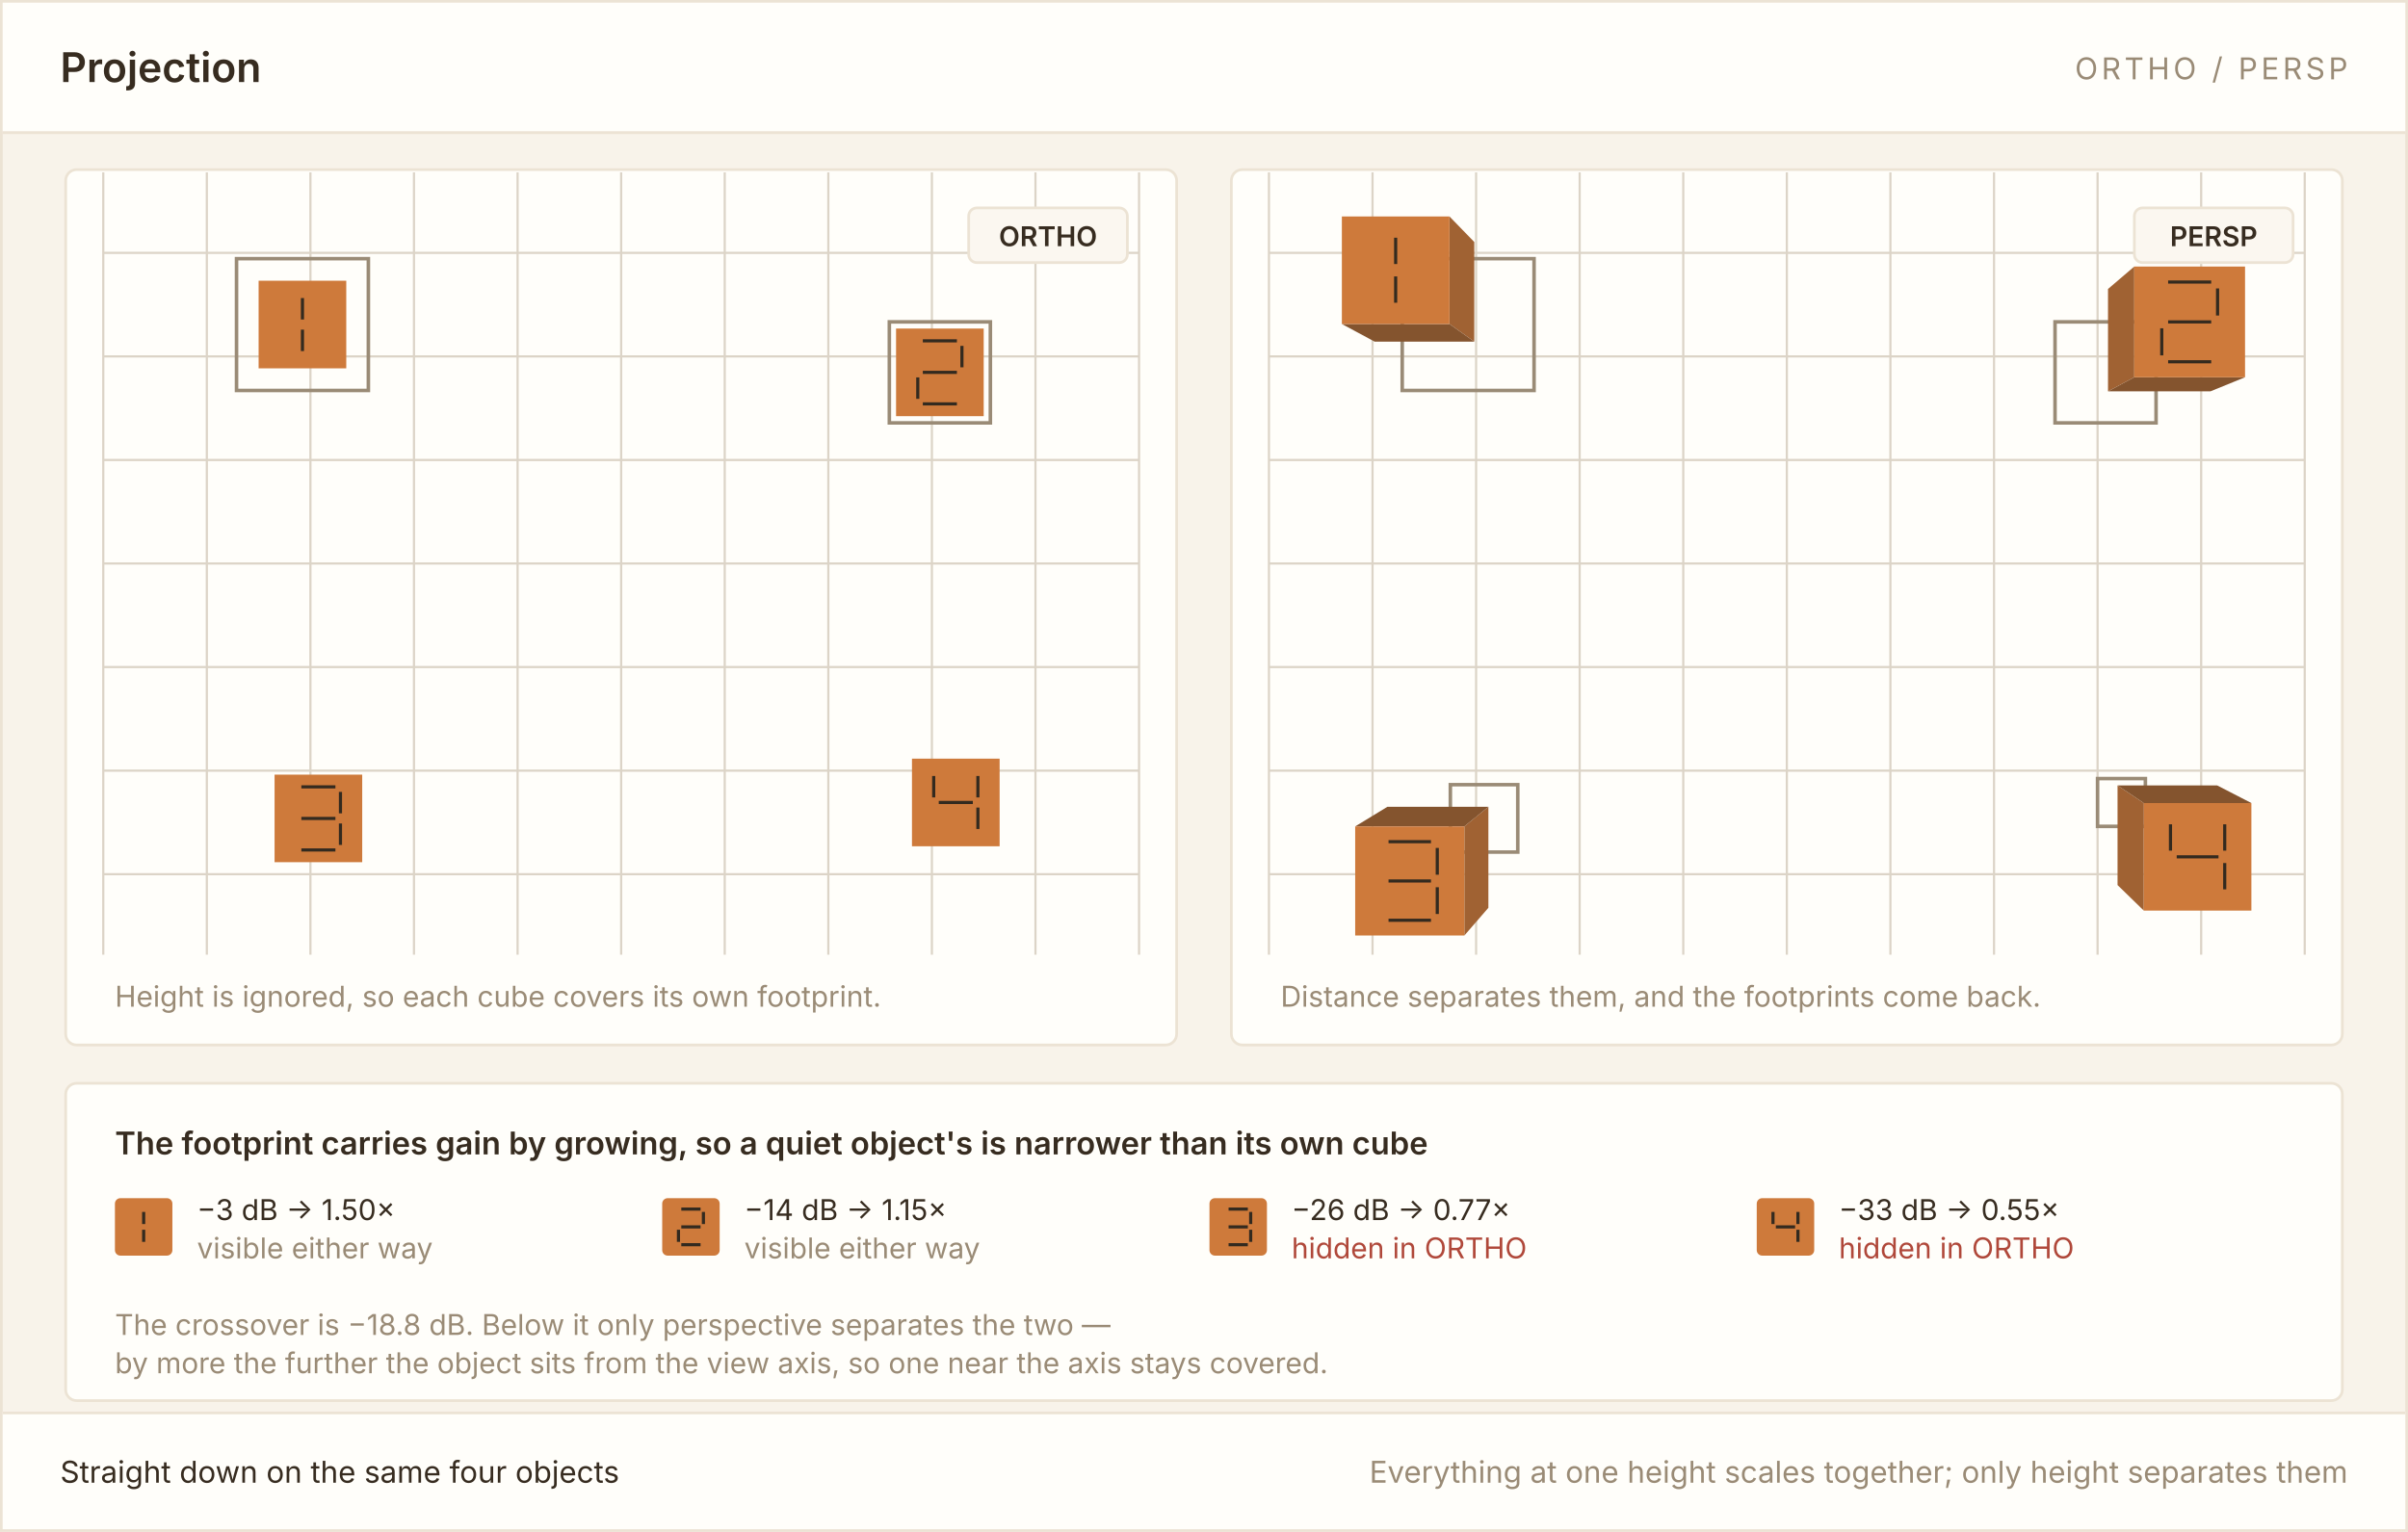
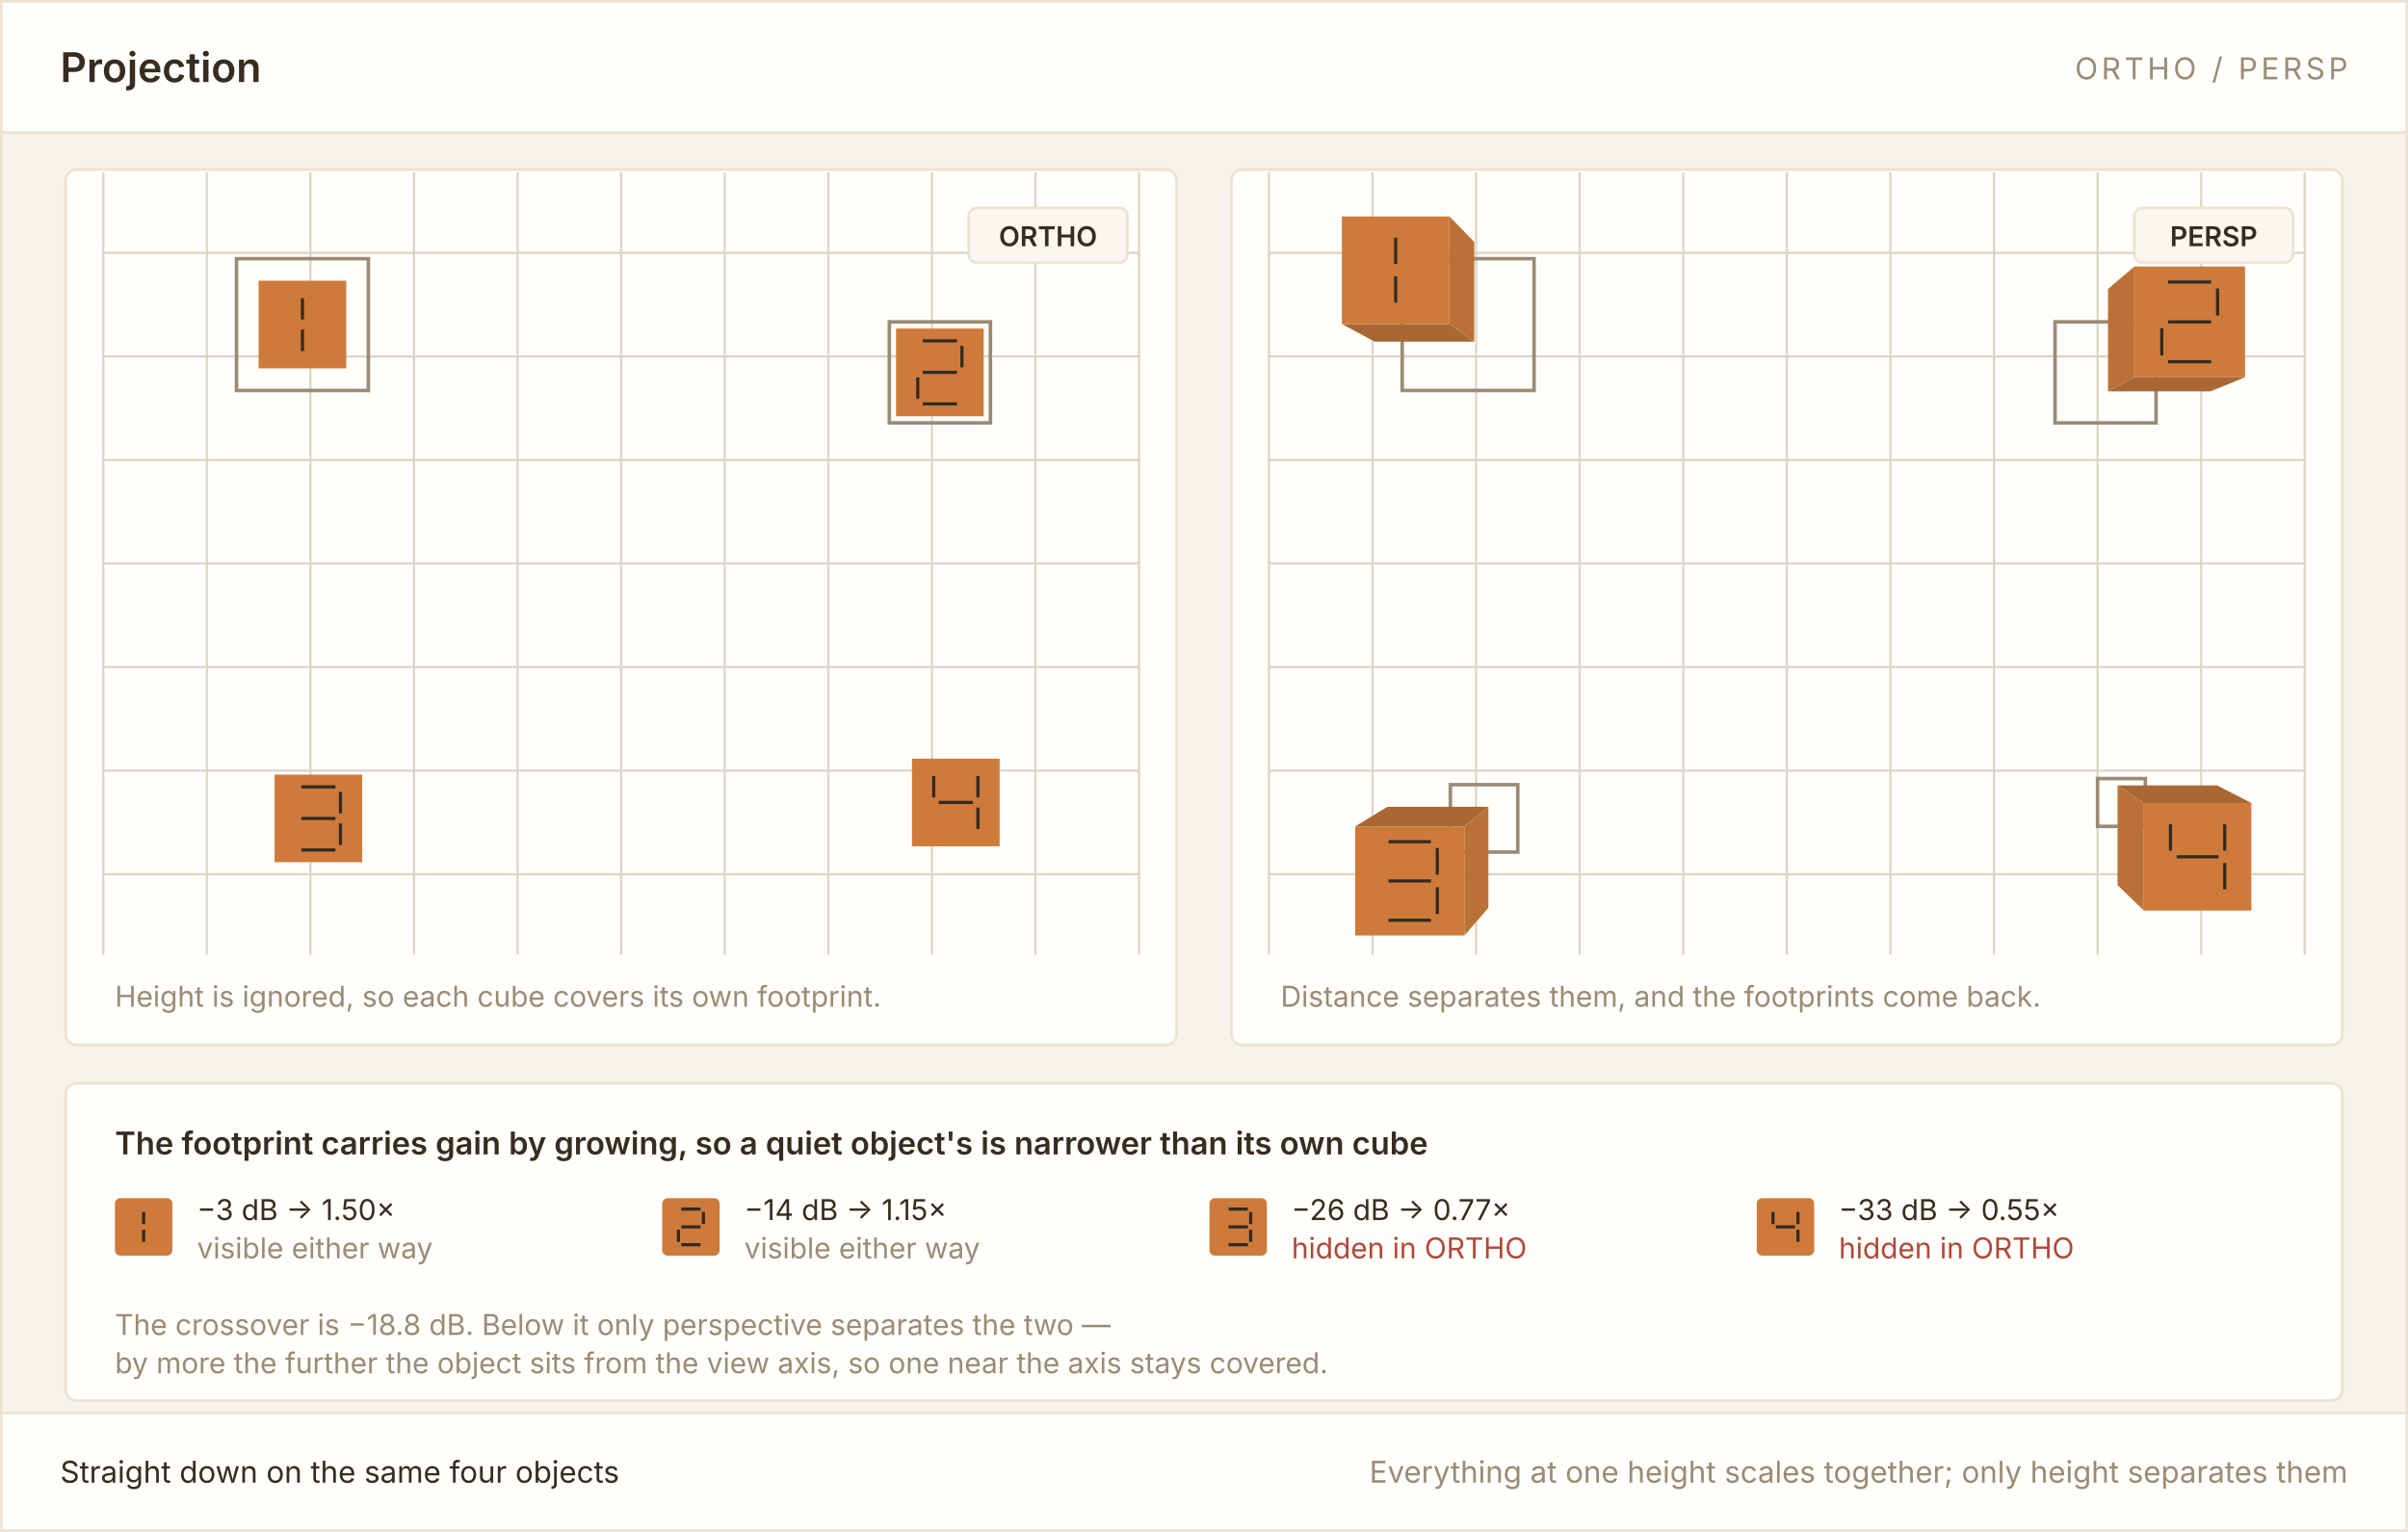
<svg xmlns="http://www.w3.org/2000/svg" width="880" height="560" aria-labelledby="title desc" viewBox="0 0 880 560">
  <g font-family="-apple-system,BlinkMacSystemFont,Segoe UI,sans-serif">
    <path fill="#f8f3ea" stroke="#ece3d4" d="M.5.5h879v559H.5Z" />
    <path fill="#fffefa" d="M1 1h878v47H1Zm0 515h878v43H1Z" />
    <path stroke="#ece3d4" d="M1 48.5h878M1 516.5h878" />
    <text x="22" y="30" fill="#372c20" font-size="15" font-weight="600">Projection</text>
    <text x="858" y="29" fill="#9a8b76" font-size="11" letter-spacing="1.3" text-anchor="end">ORTHO / PERSP</text>
    <rect width="406" height="320" x="24" y="62" fill="#fffefa" stroke="#ece3d4" rx="4" />
    <clipPath id="p0">
      <rect width="404" height="286" x="25" y="63" rx="4" />
    </clipPath>
    <g clip-path="url(#p0)">
      <g transform="translate(227 206)">
        <path fill="none" stroke="#dcd4c7" stroke-width=".8" d="M-189.26-189.26v378.52" />
        <path fill="none" stroke="#dcd4c7" stroke-width=".8" d="M-189.26-189.26h378.52" />
        <path fill="none" stroke="#dcd4c7" stroke-width=".8" d="M-151.41-189.26v378.52" />
        <path fill="none" stroke="#dcd4c7" stroke-width=".8" d="M-189.26-151.41h378.52" />
        <path fill="none" stroke="#dcd4c7" stroke-width=".8" d="M-113.56-189.26v378.52" />
        <path fill="none" stroke="#dcd4c7" stroke-width=".8" d="M-189.26-113.56h378.52" />
        <path fill="none" stroke="#dcd4c7" stroke-width=".8" d="M-75.71-189.26v378.52" />
        <path fill="none" stroke="#dcd4c7" stroke-width=".8" d="M-189.26-75.71h378.52" />
        <path fill="none" stroke="#dcd4c7" stroke-width=".8" d="M-37.85-189.26v378.52" />
        <path fill="none" stroke="#dcd4c7" stroke-width=".8" d="M-189.26-37.85h378.52" />
        <path fill="none" stroke="#dcd4c7" stroke-width=".8" d="M0-189.26v378.52" />
        <path fill="none" stroke="#dcd4c7" stroke-width=".8" d="M-189.26 0h378.52" />
        <path fill="none" stroke="#dcd4c7" stroke-width=".8" d="M37.85-189.26v378.52" />
        <path fill="none" stroke="#dcd4c7" stroke-width=".8" d="M-189.26 37.85h378.52" />
        <path fill="none" stroke="#dcd4c7" stroke-width=".8" d="M75.71-189.26v378.52" />
        <path fill="none" stroke="#dcd4c7" stroke-width=".8" d="M-189.26 75.71h378.52" />
        <path fill="none" stroke="#dcd4c7" stroke-width=".8" d="M113.56-189.26v378.52" />
        <path fill="none" stroke="#dcd4c7" stroke-width=".8" d="M-189.26 113.56h378.52" />
        <path fill="none" stroke="#dcd4c7" stroke-width=".8" d="M151.41-189.26v378.52" />
        <path fill="none" stroke="#dcd4c7" stroke-width=".8" d="M-189.26 151.41h378.52" />
        <path fill="none" stroke="#dcd4c7" stroke-width=".8" d="M189.26-189.26v378.52" />
        <path fill="none" stroke="#dcd4c7" stroke-width=".8" d="M-189.26 189.26h378.52" />
        <path fill="none" stroke="#9a8b76" stroke-width="1.3" d="M-140.56-111.44h48.18v48.18h-48.18z" />
-         <path fill="#a06233" d="M-100.46-103.37v32.03z" />
-         <path fill="#84542e" d="M-132.49-71.34h32.03z" />
+         <path fill="#bb7038" d="M-100.46-103.37v32.03z" />
+         <path fill="#a96734" d="M-132.49-71.34h32.03z" />
        <path fill="#ce7a3b" d="M-132.49-103.37h32.03v32.03h-32.03z" />
        <path fill="none" stroke="#332a1f" stroke-width="1.15" d="M-116.47-97.04v7.84" />
        <path fill="none" stroke="#332a1f" stroke-width="1.15" d="M-116.47-85.51v7.84" />
        <path fill="none" stroke="#9a8b76" stroke-width="1.3" d="M98.01-88.34h36.92v36.92H98.01z" />
-         <path fill="#a06233" d="M100.46-85.9v32.03z" />
-         <path fill="#84542e" d="M100.46-53.87h32.03z" />
+         <path fill="#bb7038" d="M100.46-85.9v32.03z" />
+         <path fill="#a96734" d="M100.46-53.87h32.03z" />
        <path fill="#ce7a3b" d="M100.46-85.9h32.03v32.03h-32.03z" />
        <path fill="none" stroke="#332a1f" stroke-width="1.15" d="M110.24-81.41h12.46" />
        <path fill="none" stroke="#332a1f" stroke-width="1.15" d="M124.54-79.57v7.84" />
        <path fill="none" stroke="#332a1f" stroke-width="1.15" d="M110.24-69.88h12.46" />
        <path fill="none" stroke="#332a1f" stroke-width="1.15" d="M108.4-68.04v7.84" />
        <path fill="none" stroke="#332a1f" stroke-width="1.15" d="M110.24-58.35h12.46" />
        <path fill="none" stroke="#9a8b76" stroke-width="1.3" d="M-122.97 80.85h24.64v24.64h-24.64z" />
-         <path fill="#a06233" d="M-94.63 77.16v32.03z" />
-         <path fill="#84542e" d="M-126.66 77.16h32.03z" />
+         <path fill="#bb7038" d="M-94.63 77.16v32.03z" />
+         <path fill="#a96734" d="M-126.66 77.16h32.03z" />
        <path fill="#ce7a3b" d="M-126.66 77.16h32.03v32.03h-32.03z" />
        <path fill="none" stroke="#332a1f" stroke-width="1.15" d="M-116.87 81.65h12.45" />
        <path fill="none" stroke="#332a1f" stroke-width="1.15" d="M-102.58 83.49v7.84" />
        <path fill="none" stroke="#332a1f" stroke-width="1.15" d="M-116.87 93.18h12.45" />
        <path fill="none" stroke="#332a1f" stroke-width="1.15" d="M-102.58 95.02v7.84" />
        <path fill="none" stroke="#332a1f" stroke-width="1.15" d="M-116.87 104.71h12.45" />
        <path fill="none" stroke="#9a8b76" stroke-width="1.3" d="M113.55 78.61h17.48v17.48h-17.48z" />
-         <path fill="#a06233" d="M106.28 71.34v32.03z" />
-         <path fill="#84542e" d="M106.28 71.34h32.03z" />
+         <path fill="#bb7038" d="M106.28 71.34v32.03z" />
+         <path fill="#a96734" d="M106.28 71.34h32.03z" />
        <path fill="#ce7a3b" d="M106.28 71.34h32.03v32.03h-32.03z" />
        <path fill="none" stroke="#332a1f" stroke-width="1.15" d="M114.22 77.67v7.84" />
        <path fill="none" stroke="#332a1f" stroke-width="1.15" d="M130.37 77.67v7.84" />
        <path fill="none" stroke="#332a1f" stroke-width="1.15" d="M116.07 87.35h12.45" />
        <path fill="none" stroke="#332a1f" stroke-width="1.15" d="M130.37 89.2v7.84" />
      </g>
    </g>
    <rect width="58" height="20" x="354" y="76" fill="#fbf7f0" stroke="#ece3d4" rx="3" />
    <text x="383" y="90" fill="#372c20" font-size="10" font-weight="600" text-anchor="middle">ORTHO</text>
    <text x="42" y="368" fill="#9a8b76" font-size="10.5">Height is ignored, so each cube covers its own footprint.</text>
    <rect width="406" height="320" x="450" y="62" fill="#fffefa" stroke="#ece3d4" rx="4" />
    <clipPath id="p1">
      <rect width="404" height="286" x="451" y="63" rx="4" />
    </clipPath>
    <g clip-path="url(#p1)">
      <g transform="translate(653 206)">
        <path fill="none" stroke="#dcd4c7" stroke-width=".8" d="M-189.26-189.26v378.52" />
        <path fill="none" stroke="#dcd4c7" stroke-width=".8" d="M-189.26-189.26h378.52" />
        <path fill="none" stroke="#dcd4c7" stroke-width=".8" d="M-151.41-189.26v378.52" />
        <path fill="none" stroke="#dcd4c7" stroke-width=".8" d="M-189.26-151.41h378.52" />
        <path fill="none" stroke="#dcd4c7" stroke-width=".8" d="M-113.56-189.26v378.52" />
        <path fill="none" stroke="#dcd4c7" stroke-width=".8" d="M-189.26-113.56h378.52" />
        <path fill="none" stroke="#dcd4c7" stroke-width=".8" d="M-75.71-189.26v378.52" />
        <path fill="none" stroke="#dcd4c7" stroke-width=".8" d="M-189.26-75.71h378.52" />
        <path fill="none" stroke="#dcd4c7" stroke-width=".8" d="M-37.85-189.26v378.52" />
        <path fill="none" stroke="#dcd4c7" stroke-width=".8" d="M-189.26-37.85h378.52" />
        <path fill="none" stroke="#dcd4c7" stroke-width=".8" d="M0-189.26v378.52" />
        <path fill="none" stroke="#dcd4c7" stroke-width=".8" d="M-189.26 0h378.52" />
        <path fill="none" stroke="#dcd4c7" stroke-width=".8" d="M37.85-189.26v378.52" />
        <path fill="none" stroke="#dcd4c7" stroke-width=".8" d="M-189.26 37.85h378.52" />
        <path fill="none" stroke="#dcd4c7" stroke-width=".8" d="M75.71-189.26v378.52" />
        <path fill="none" stroke="#dcd4c7" stroke-width=".8" d="M-189.26 75.71h378.52" />
        <path fill="none" stroke="#dcd4c7" stroke-width=".8" d="M113.56-189.26v378.52" />
        <path fill="none" stroke="#dcd4c7" stroke-width=".8" d="M-189.26 113.56h378.52" />
        <path fill="none" stroke="#dcd4c7" stroke-width=".8" d="M151.41-189.26v378.52" />
        <path fill="none" stroke="#dcd4c7" stroke-width=".8" d="M-189.26 151.41h378.52" />
        <path fill="none" stroke="#dcd4c7" stroke-width=".8" d="M189.26-189.26v378.52" />
        <path fill="none" stroke="#dcd4c7" stroke-width=".8" d="M-189.26 189.26h378.52" />
        <path fill="none" stroke="#9a8b76" stroke-width="1.3" d="M-140.56-111.44h48.18v48.18h-48.18z" />
-         <path fill="#a06233" d="M-123.3-126.88v39.32l9.07 6.44v-36.42z" />
-         <path fill="#84542e" d="M-162.62-87.56h39.32l9.07 6.44h-36.42z" />
+         <path fill="#bb7038" d="M-123.3-126.88v39.32l9.07 6.44v-36.42z" />
+         <path fill="#a96734" d="M-162.62-87.56h39.32l9.07 6.44h-36.42z" />
        <path fill="#ce7a3b" d="M-162.62-126.88h39.32v39.32h-39.32z" />
        <path fill="none" stroke="#332a1f" stroke-width="1.15" d="M-142.96-119.11v9.63" />
        <path fill="none" stroke="#332a1f" stroke-width="1.15" d="M-142.96-104.96v9.63" />
        <path fill="none" stroke="#9a8b76" stroke-width="1.3" d="M98.01-88.34h36.92v36.92H98.01z" />
-         <path fill="#a06233" d="M126.97-108.57v40.48l-9.6 5.15v-37.42z" />
-         <path fill="#84542e" d="M126.97-68.09h40.48l-12.66 5.15h-37.42z" />
+         <path fill="#bb7038" d="M126.97-108.57v40.48l-9.6 5.15v-37.42z" />
+         <path fill="#a96734" d="M126.97-68.09h40.48l-12.66 5.15h-37.42z" />
        <path fill="#ce7a3b" d="M126.97-108.57h40.48v40.48h-40.48z" />
        <path fill="none" stroke="#332a1f" stroke-width="1.15" d="M139.34-102.9h15.74" />
        <path fill="none" stroke="#332a1f" stroke-width="1.15" d="M157.41-100.57v9.91" />
        <path fill="none" stroke="#332a1f" stroke-width="1.15" d="M139.34-88.33h15.74" />
        <path fill="none" stroke="#332a1f" stroke-width="1.15" d="M137.01-86v9.92" />
        <path fill="none" stroke="#332a1f" stroke-width="1.15" d="M139.34-73.75h15.74" />
        <path fill="none" stroke="#9a8b76" stroke-width="1.3" d="M-122.97 80.85h24.64v24.64h-24.64z" />
-         <path fill="#a06233" d="M-117.86 96.1v39.89l8.79-10.14V88.93z" />
-         <path fill="#84542e" d="M-157.75 96.1h39.89l8.79-7.17h-36.91z" />
+         <path fill="#bb7038" d="M-117.86 96.1v39.89l8.79-10.14V88.93z" />
+         <path fill="#a96734" d="M-157.75 96.1h39.89l8.79-7.17h-36.91z" />
        <path fill="#ce7a3b" d="M-157.75 96.1h39.89v39.89h-39.89z" />
        <path fill="none" stroke="#332a1f" stroke-width="1.15" d="M-145.56 101.68h15.51" />
        <path fill="none" stroke="#332a1f" stroke-width="1.15" d="M-127.75 103.98v9.77" />
        <path fill="none" stroke="#332a1f" stroke-width="1.15" d="M-145.56 116.04h15.51" />
        <path fill="none" stroke="#332a1f" stroke-width="1.15" d="M-127.75 118.34v9.77" />
        <path fill="none" stroke="#332a1f" stroke-width="1.15" d="M-145.56 130.4h15.51" />
        <path fill="none" stroke="#9a8b76" stroke-width="1.3" d="M113.55 78.61h17.48v17.48h-17.48z" />
-         <path fill="#a06233" d="M130.45 87.56v39.32l-9.6-9.34V81.12z" />
-         <path fill="#84542e" d="M130.45 87.56h39.32l-12.5-6.44h-36.42z" />
+         <path fill="#bb7038" d="M130.45 87.56v39.32l-9.6-9.34V81.12z" />
+         <path fill="#a96734" d="M130.45 87.56h39.32l-12.5-6.44h-36.42z" />
        <path fill="#ce7a3b" d="M130.45 87.56h39.32v39.32h-39.32z" />
        <path fill="none" stroke="#332a1f" stroke-width="1.15" d="M140.2 95.33v9.63" />
        <path fill="none" stroke="#332a1f" stroke-width="1.15" d="M160.02 95.33v9.63" />
        <path fill="none" stroke="#332a1f" stroke-width="1.15" d="M142.47 107.22h15.28" />
        <path fill="none" stroke="#332a1f" stroke-width="1.15" d="M160.02 109.48v9.63" />
      </g>
    </g>
    <rect width="58" height="20" x="780" y="76" fill="#fbf7f0" stroke="#ece3d4" rx="3" />
    <text x="809" y="90" fill="#372c20" font-size="10" font-weight="600" text-anchor="middle">PERSP</text>
    <text x="468" y="368" fill="#9a8b76" font-size="10.5">Distance separates them, and the footprints come back.</text>
    <rect width="832" height="116" x="24" y="396" fill="#fffefa" stroke="#ece3d4" rx="4" />
    <text x="42" y="422" fill="#372c20" font-size="11.5" font-weight="600">The footprint carries gain by growing, so a quiet object's is narrower than its own cube</text>
    <rect width="21" height="21" x="42" y="438" fill="#ce7a3b" rx="2" />
    <path fill="none" stroke="#332a1f" stroke-width="1.15" d="M52.5 443.03v4.43" />
    <path fill="none" stroke="#332a1f" stroke-width="1.15" d="M52.5 449.54v4.43" />
    <text x="72" y="446" fill="#372c20" font-size="10.5">−3 dB → 1.50×</text>
    <text x="72" y="460" fill="#9a8b76" font-size="10.5">visible either way</text>
    <rect width="21" height="21" x="242" y="438" fill="#ce7a3b" rx="2" />
    <path fill="none" stroke="#332a1f" stroke-width="1.15" d="M248.98 441.99h7.04" />
    <path fill="none" stroke="#332a1f" stroke-width="1.15" d="M257.06 443.03v4.43" />
    <path fill="none" stroke="#332a1f" stroke-width="1.15" d="M248.98 448.5h7.04" />
    <path fill="none" stroke="#332a1f" stroke-width="1.15" d="M247.94 449.54v4.43" />
    <path fill="none" stroke="#332a1f" stroke-width="1.15" d="M248.98 455.01h7.04" />
    <text x="272" y="446" fill="#372c20" font-size="10.5">−14 dB → 1.15×</text>
    <text x="272" y="460" fill="#9a8b76" font-size="10.5">visible either way</text>
    <rect width="21" height="21" x="442" y="438" fill="#ce7a3b" rx="2" />
    <path fill="none" stroke="#332a1f" stroke-width="1.15" d="M448.98 441.99h7.04" />
    <path fill="none" stroke="#332a1f" stroke-width="1.15" d="M457.06 443.03v4.43" />
    <path fill="none" stroke="#332a1f" stroke-width="1.15" d="M448.98 448.5h7.04" />
    <path fill="none" stroke="#332a1f" stroke-width="1.15" d="M457.06 449.54v4.43" />
    <path fill="none" stroke="#332a1f" stroke-width="1.15" d="M448.98 455.01h7.04" />
    <text x="472" y="446" fill="#372c20" font-size="10.5">−26 dB → 0.77×</text>
    <text x="472" y="460" fill="#b0483a" font-size="10.5">hidden in ORTHO</text>
    <rect width="21" height="21" x="642" y="438" fill="#ce7a3b" rx="2" />
    <path fill="none" stroke="#332a1f" stroke-width="1.15" d="M647.94 443.03v4.43" />
    <path fill="none" stroke="#332a1f" stroke-width="1.15" d="M657.06 443.03v4.43" />
    <path fill="none" stroke="#332a1f" stroke-width="1.15" d="M648.98 448.5h7.04" />
    <path fill="none" stroke="#332a1f" stroke-width="1.15" d="M657.06 449.54v4.43" />
    <text x="672" y="446" fill="#372c20" font-size="10.5">−33 dB → 0.55×</text>
    <text x="672" y="460" fill="#b0483a" font-size="10.5">hidden in ORTHO</text>
    <text x="42" y="488" fill="#9a8b76" font-size="10.5">The crossover is −18.8 dB. Below it only perspective separates the two —</text>
    <text x="42" y="502" fill="#9a8b76" font-size="10.5">by more the further the object sits from the view axis, so one near the axis stays covered.</text>
    <text x="22" y="542" fill="#372c20" font-size="11">Straight down on the same four objects</text>
    <text x="858" y="542" fill="#9a8b76" font-size="11" text-anchor="end">Everything at one height scales together; only height separates them</text>
  </g>
</svg>
